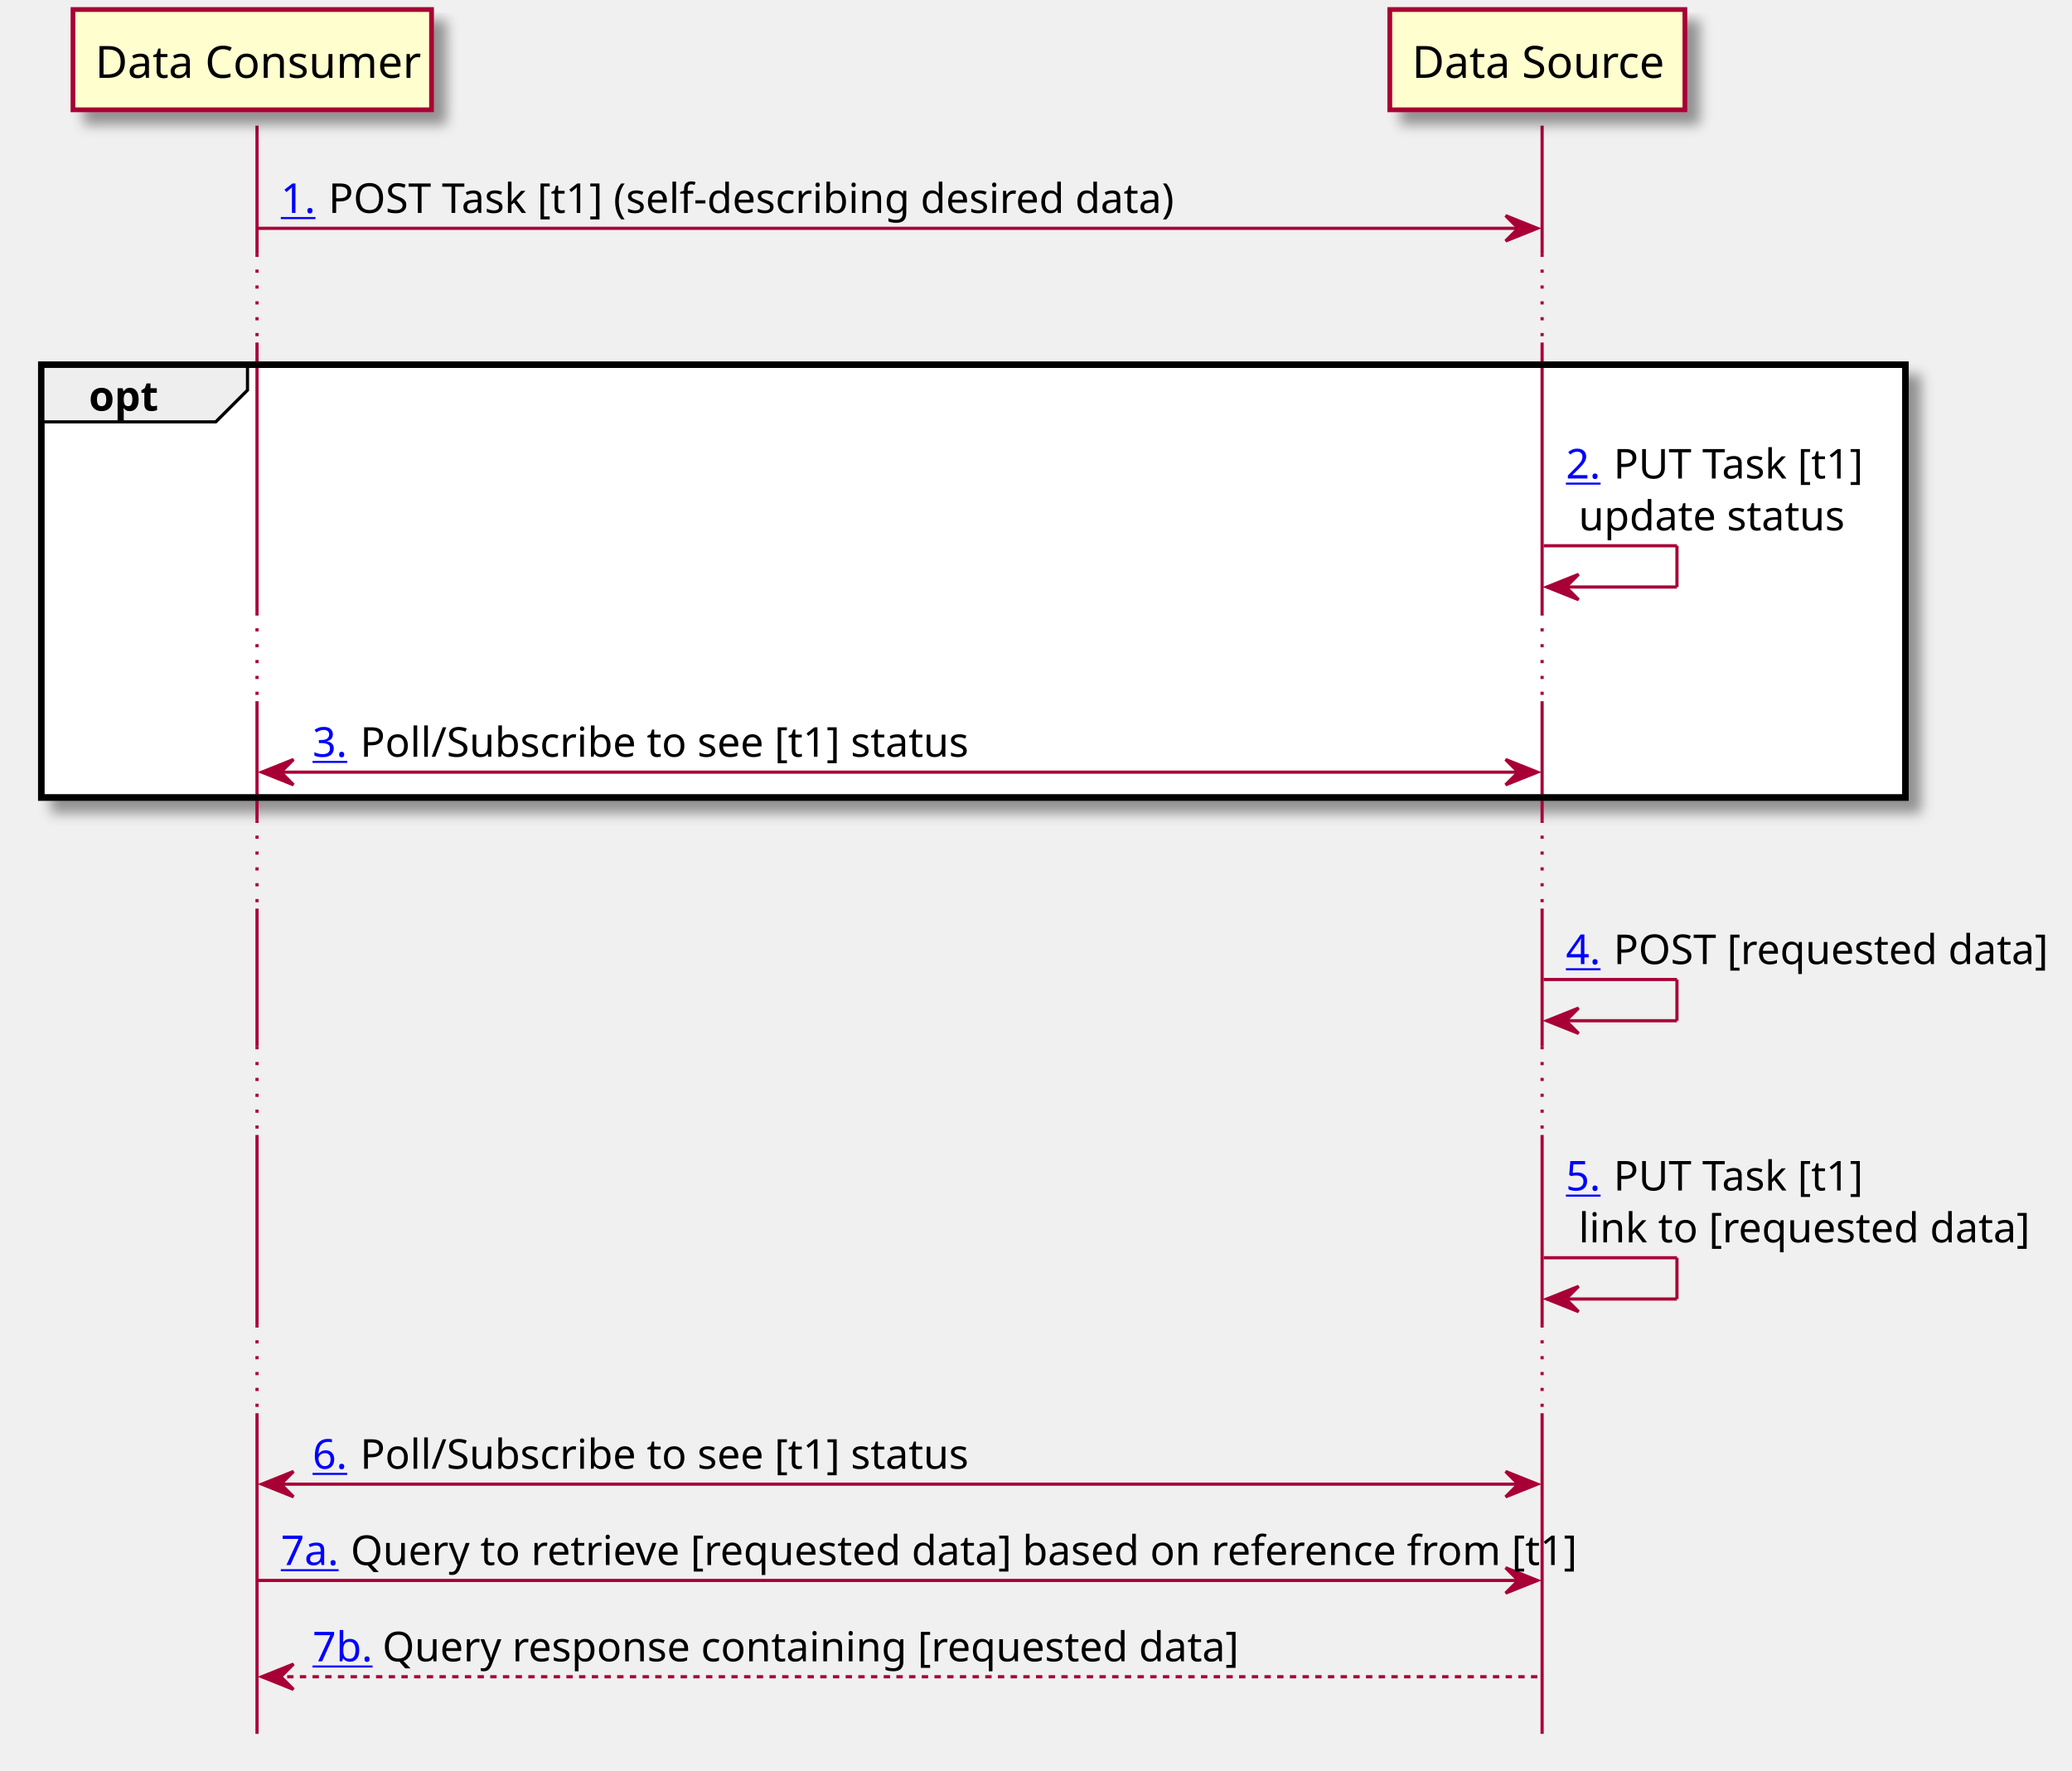
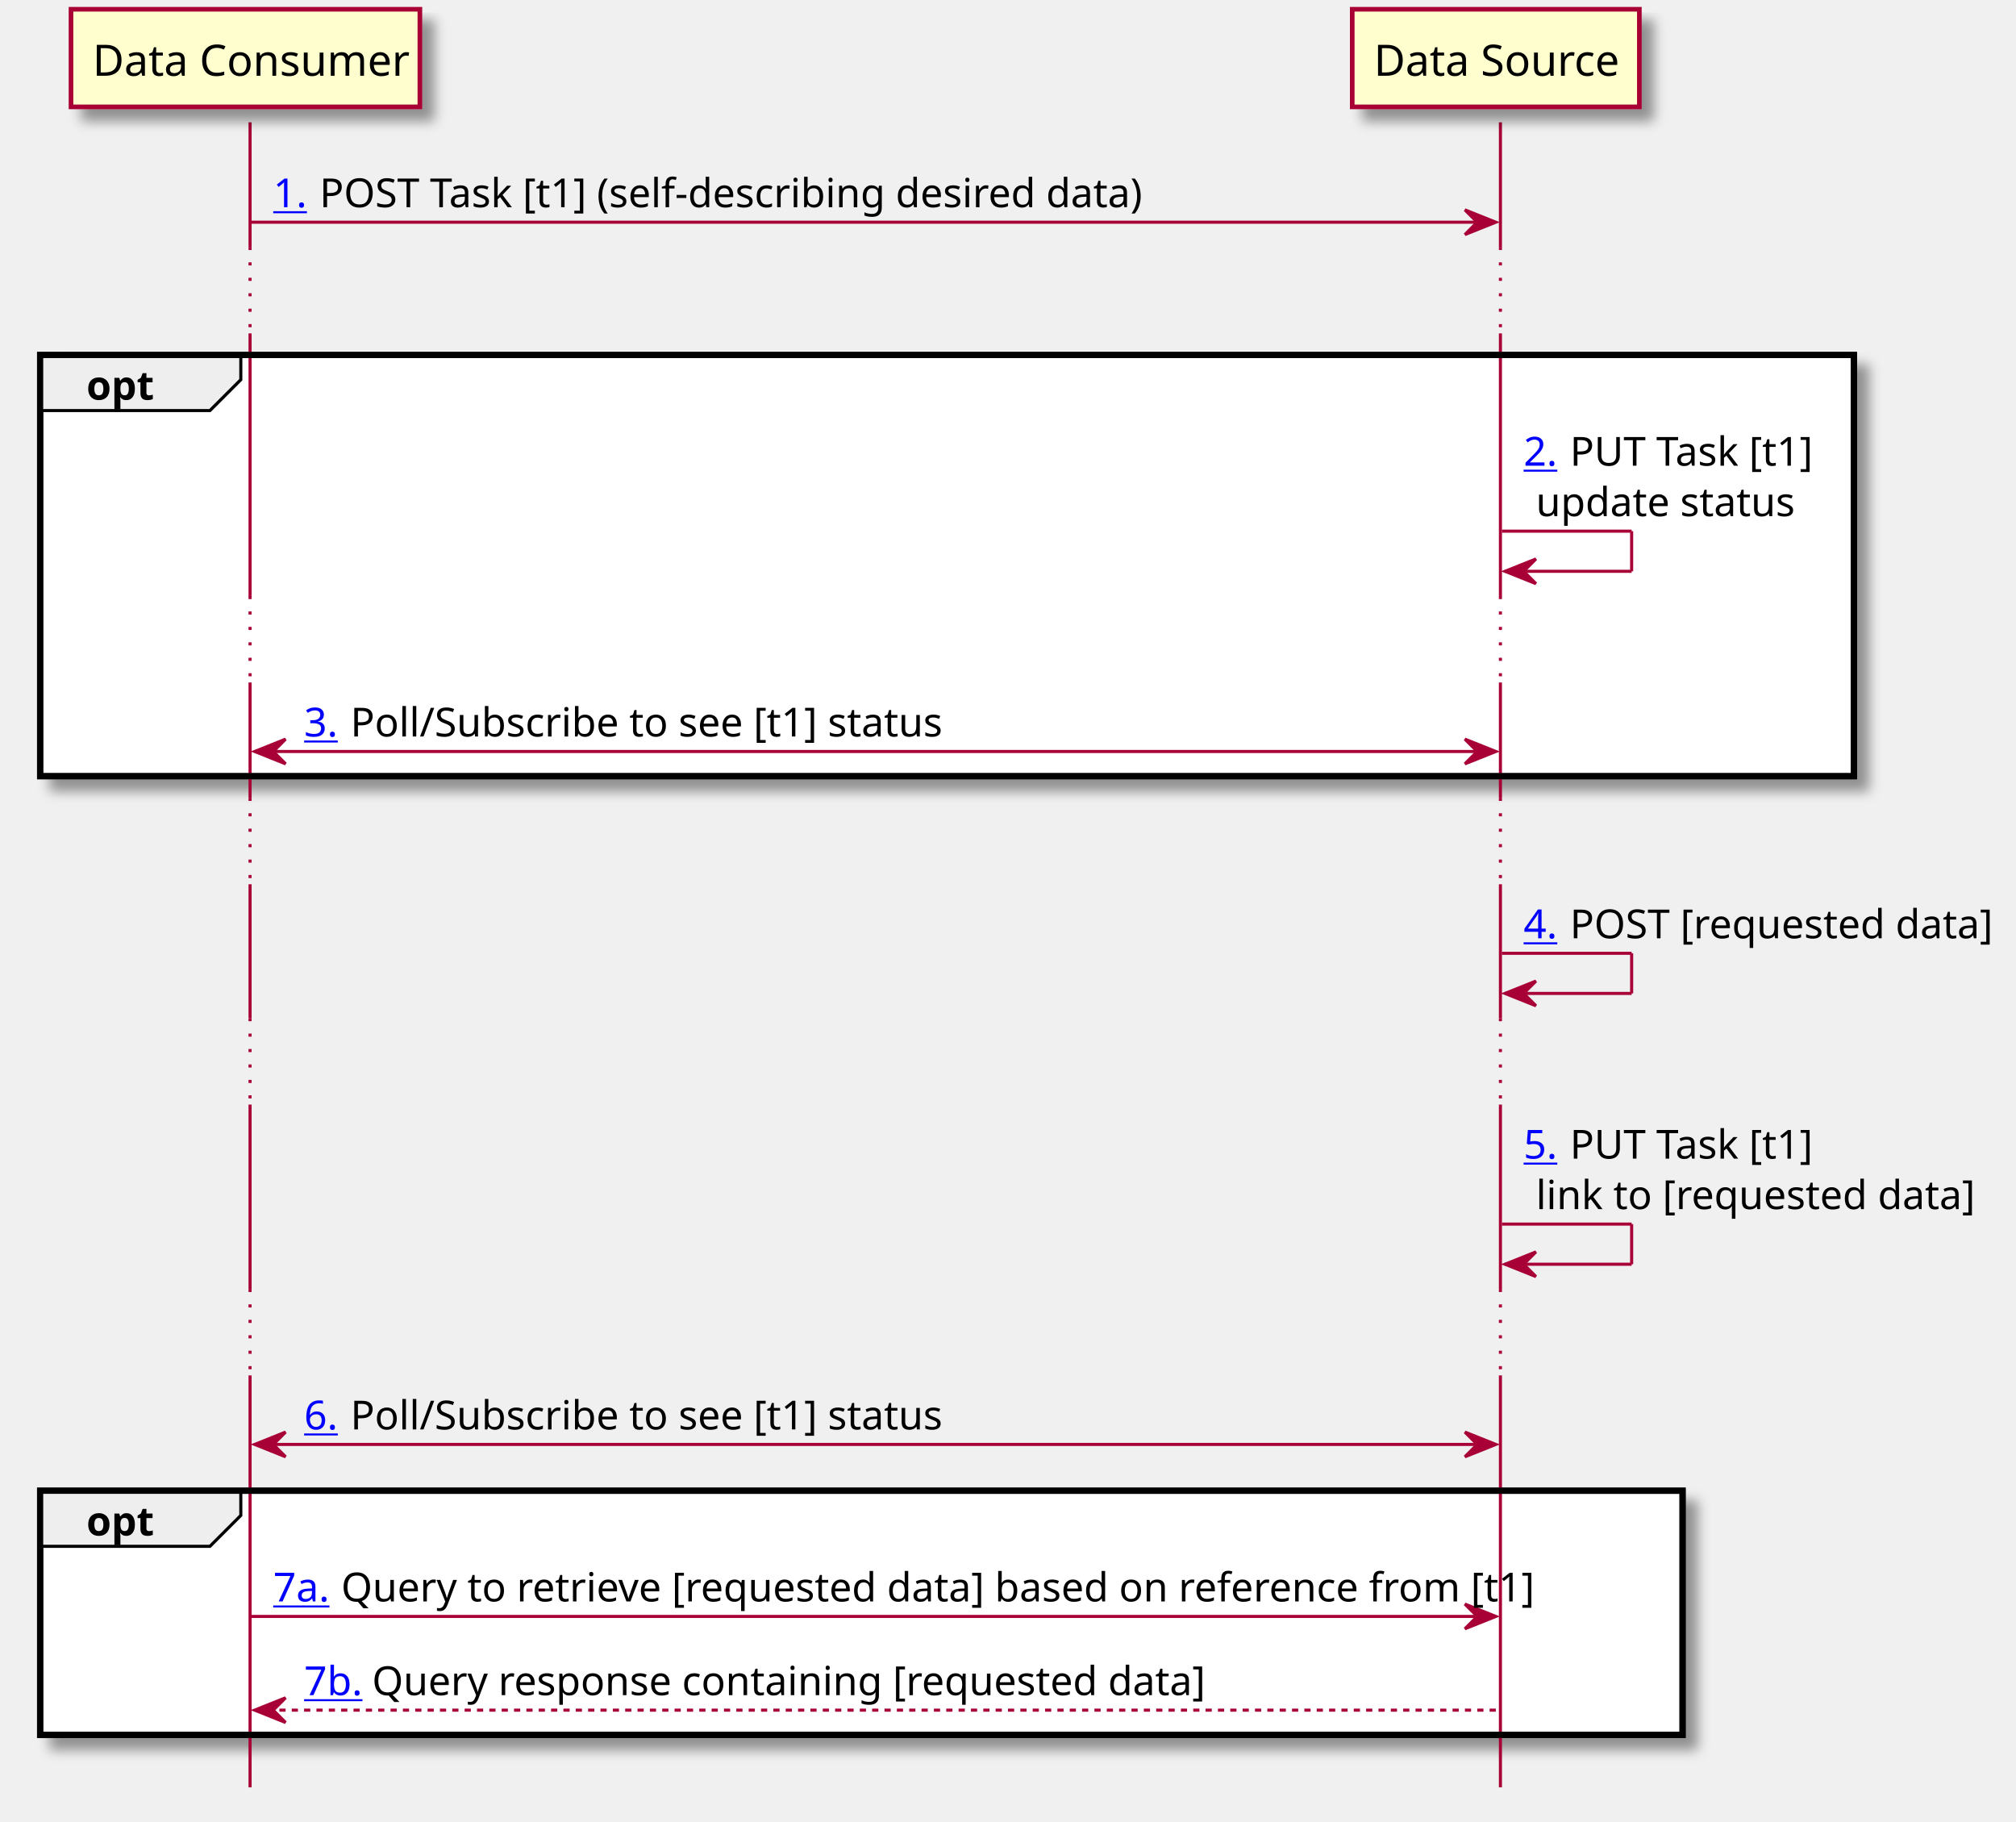
- <svg xmlns="http://www.w3.org/2000/svg" xmlns:xlink="http://www.w3.org/1999/xlink" contentScriptType="application/ecmascript" contentStyleType="text/css" height="558px" preserveAspectRatio="none" style="width:653px;height:558px;" version="1.1" viewBox="0 0 653 558" width="653px" zoomAndPan="magnify">
+ <svg xmlns="http://www.w3.org/2000/svg" xmlns:xlink="http://www.w3.org/1999/xlink" contentScriptType="application/ecmascript" contentStyleType="text/css" height="590px" preserveAspectRatio="none" style="width:653px;height:590px;" version="1.1" viewBox="0 0 653 590" width="653px" zoomAndPan="magnify">
  <defs>
-     <filter height="300%" id="f1xpm8wsk8e9wr" width="300%" x="-1" y="-1">
+     <filter height="300%" id="fv5fd1f0s215m" width="300%" x="-1" y="-1">
      <feGaussianBlur result="blurOut" stdDeviation="2.0" />
      <feColorMatrix in="blurOut" result="blurOut2" type="matrix" values="0 0 0 0 0 0 0 0 0 0 0 0 0 0 0 0 0 0 .4 0" />
      <feOffset dx="4.0" dy="4.0" in="blurOut2" result="blurOut3" />
      <feBlend in="SourceGraphic" in2="blurOut3" mode="normal" />
    </filter>
  </defs>
  <g>
-     <rect fill="#FFFFFF" filter="url(#f1xpm8wsk8e9wr)" height="136.406" style="stroke: #000000; stroke-width: 2.0;" width="587.5" x="13" y="114.961" />
+     <rect fill="#FFFFFF" filter="url(#fv5fd1f0s215m)" height="136.406" style="stroke: #000000; stroke-width: 2.0;" width="587.5" x="13" y="114.961" />
+     <rect fill="#FFFFFF" filter="url(#fv5fd1f0s215m)" height="79.055" style="stroke: #000000; stroke-width: 2.0;" width="532" x="13" y="482.773" />
    <line style="stroke: #A80036; stroke-width: 1.0;" x1="81" x2="81" y1="39.609" y2="79.961" />
    <line style="stroke: #A80036; stroke-width: 1.0; stroke-dasharray: 1.0,4.0;" x1="81" x2="81" y1="79.961" y2="107.961" />
    <line style="stroke: #A80036; stroke-width: 1.0;" x1="81" x2="81" y1="107.961" y2="193.016" />
    <line style="stroke: #A80036; stroke-width: 1.0; stroke-dasharray: 1.0,4.0;" x1="81" x2="81" y1="193.016" y2="221.016" />
    <line style="stroke: #A80036; stroke-width: 1.0;" x1="81" x2="81" y1="221.016" y2="258.367" />
    <line style="stroke: #A80036; stroke-width: 1.0; stroke-dasharray: 1.0,4.0;" x1="81" x2="81" y1="258.367" y2="286.367" />
    <line style="stroke: #A80036; stroke-width: 1.0;" x1="81" x2="81" y1="286.367" y2="329.719" />
    <line style="stroke: #A80036; stroke-width: 1.0; stroke-dasharray: 1.0,4.0;" x1="81" x2="81" y1="329.719" y2="357.719" />
    <line style="stroke: #A80036; stroke-width: 1.0;" x1="81" x2="81" y1="357.719" y2="417.422" />
    <line style="stroke: #A80036; stroke-width: 1.0; stroke-dasharray: 1.0,4.0;" x1="81" x2="81" y1="417.422" y2="445.422" />
-     <line style="stroke: #A80036; stroke-width: 1.0;" x1="81" x2="81" y1="445.422" y2="546.477" />
+     <line style="stroke: #A80036; stroke-width: 1.0;" x1="81" x2="81" y1="445.422" y2="578.828" />
    <line style="stroke: #A80036; stroke-width: 1.0;" x1="486" x2="486" y1="39.609" y2="79.961" />
    <line style="stroke: #A80036; stroke-width: 1.0; stroke-dasharray: 1.0,4.0;" x1="486" x2="486" y1="79.961" y2="107.961" />
    <line style="stroke: #A80036; stroke-width: 1.0;" x1="486" x2="486" y1="107.961" y2="193.016" />
    <line style="stroke: #A80036; stroke-width: 1.0; stroke-dasharray: 1.0,4.0;" x1="486" x2="486" y1="193.016" y2="221.016" />
    <line style="stroke: #A80036; stroke-width: 1.0;" x1="486" x2="486" y1="221.016" y2="258.367" />
    <line style="stroke: #A80036; stroke-width: 1.0; stroke-dasharray: 1.0,4.0;" x1="486" x2="486" y1="258.367" y2="286.367" />
    <line style="stroke: #A80036; stroke-width: 1.0;" x1="486" x2="486" y1="286.367" y2="329.719" />
    <line style="stroke: #A80036; stroke-width: 1.0; stroke-dasharray: 1.0,4.0;" x1="486" x2="486" y1="329.719" y2="357.719" />
    <line style="stroke: #A80036; stroke-width: 1.0;" x1="486" x2="486" y1="357.719" y2="417.422" />
    <line style="stroke: #A80036; stroke-width: 1.0; stroke-dasharray: 1.0,4.0;" x1="486" x2="486" y1="417.422" y2="445.422" />
-     <line style="stroke: #A80036; stroke-width: 1.0;" x1="486" x2="486" y1="445.422" y2="546.477" />
-     <rect fill="#FEFECE" filter="url(#f1xpm8wsk8e9wr)" height="31.609" style="stroke: #A80036; stroke-width: 1.5;" width="113" x="23" y="3" />
+     <line style="stroke: #A80036; stroke-width: 1.0;" x1="486" x2="486" y1="445.422" y2="578.828" />
+     <rect fill="#FEFECE" filter="url(#fv5fd1f0s215m)" height="31.609" style="stroke: #A80036; stroke-width: 1.5;" width="113" x="23" y="3" />
    <text fill="#000000" font-family="sans-serif" font-size="14" lengthAdjust="spacingAndGlyphs" textLength="99" x="30" y="24.533">Data Consumer</text>
-     <rect fill="#FEFECE" filter="url(#f1xpm8wsk8e9wr)" height="31.609" style="stroke: #A80036; stroke-width: 1.5;" width="93" x="438" y="3" />
+     <rect fill="#FEFECE" filter="url(#fv5fd1f0s215m)" height="31.609" style="stroke: #A80036; stroke-width: 1.5;" width="93" x="438" y="3" />
    <text fill="#000000" font-family="sans-serif" font-size="14" lengthAdjust="spacingAndGlyphs" textLength="79" x="445" y="24.533">Data Source</text>
    <polygon fill="#A80036" points="474.5,67.961,484.5,71.961,474.5,75.961,478.5,71.961" style="stroke: #A80036; stroke-width: 1.0;" />
    <line style="stroke: #A80036; stroke-width: 1.0;" x1="81.5" x2="480.5" y1="71.961" y2="71.961" />
    <a href="#task1" target="_top" title="#task1" xlink:actuate="onRequest" xlink:href="#task1" xlink:show="new" xlink:title="#task1" xlink:type="simple">
      <text fill="#0000FF" font-family="sans-serif" font-size="13" lengthAdjust="spacingAndGlyphs" text-decoration="underline" textLength="11" x="88.5" y="67.105">1.</text>
    </a>
    <text fill="#000000" font-family="sans-serif" font-size="13" lengthAdjust="spacingAndGlyphs" textLength="260" x="103.5" y="67.105">POST Task [t1] (self-describing desired data)</text>
    <path d="M13,114.961 L78,114.961 L78,122.961 L68,132.961 L13,132.961 L13,114.961 " fill="#EEEEEE" style="stroke: #000000; stroke-width: 1.0;" />
    <rect fill="none" height="136.406" style="stroke: #000000; stroke-width: 2.0;" width="587.5" x="13" y="114.961" />
    <text fill="#000000" font-family="sans-serif" font-size="13" font-weight="bold" lengthAdjust="spacingAndGlyphs" textLength="20" x="28" y="129.456">opt</text>
    <line style="stroke: #A80036; stroke-width: 1.0;" x1="486.5" x2="528.5" y1="172.016" y2="172.016" />
    <line style="stroke: #A80036; stroke-width: 1.0;" x1="528.5" x2="528.5" y1="172.016" y2="185.016" />
    <line style="stroke: #A80036; stroke-width: 1.0;" x1="487.5" x2="528.5" y1="185.016" y2="185.016" />
    <polygon fill="#A80036" points="497.5,181.016,487.5,185.016,497.5,189.016,493.5,185.016" style="stroke: #A80036; stroke-width: 1.0;" />
    <a href="#task2" target="_top" title="#task2" xlink:actuate="onRequest" xlink:href="#task2" xlink:show="new" xlink:title="#task2" xlink:type="simple">
      <text fill="#0000FF" font-family="sans-serif" font-size="13" lengthAdjust="spacingAndGlyphs" text-decoration="underline" textLength="11" x="493.5" y="150.808">2.</text>
    </a>
    <text fill="#000000" font-family="sans-serif" font-size="13" lengthAdjust="spacingAndGlyphs" textLength="80" x="508.5" y="150.808">PUT Task [t1]</text>
    <text fill="#000000" font-family="sans-serif" font-size="13" lengthAdjust="spacingAndGlyphs" textLength="79" x="497.5" y="167.159">update status</text>
    <polygon fill="#A80036" points="92.5,239.367,82.5,243.367,92.5,247.367,88.5,243.367" style="stroke: #A80036; stroke-width: 1.0;" />
    <polygon fill="#A80036" points="474.5,239.367,484.5,243.367,474.5,247.367,478.5,243.367" style="stroke: #A80036; stroke-width: 1.0;" />
    <line style="stroke: #A80036; stroke-width: 1.0;" x1="86.5" x2="480.5" y1="243.367" y2="243.367" />
    <a href="#task3" target="_top" title="#task3" xlink:actuate="onRequest" xlink:href="#task3" xlink:show="new" xlink:title="#task3" xlink:type="simple">
      <text fill="#0000FF" font-family="sans-serif" font-size="13" lengthAdjust="spacingAndGlyphs" text-decoration="underline" textLength="11" x="98.5" y="238.511">3.</text>
    </a>
    <text fill="#000000" font-family="sans-serif" font-size="13" lengthAdjust="spacingAndGlyphs" textLength="187" x="113.5" y="238.511">Poll/Subscribe to see [t1] status</text>
    <line style="stroke: #A80036; stroke-width: 1.0;" x1="486.5" x2="528.5" y1="308.719" y2="308.719" />
    <line style="stroke: #A80036; stroke-width: 1.0;" x1="528.5" x2="528.5" y1="308.719" y2="321.719" />
    <line style="stroke: #A80036; stroke-width: 1.0;" x1="487.5" x2="528.5" y1="321.719" y2="321.719" />
    <polygon fill="#A80036" points="497.5,317.719,487.5,321.719,497.5,325.719,493.5,321.719" style="stroke: #A80036; stroke-width: 1.0;" />
    <a href="#task4" target="_top" title="#task4" xlink:actuate="onRequest" xlink:href="#task4" xlink:show="new" xlink:title="#task4" xlink:type="simple">
      <text fill="#0000FF" font-family="sans-serif" font-size="13" lengthAdjust="spacingAndGlyphs" text-decoration="underline" textLength="11" x="493.5" y="303.862">4.</text>
    </a>
    <text fill="#000000" font-family="sans-serif" font-size="13" lengthAdjust="spacingAndGlyphs" textLength="133" x="508.5" y="303.862">POST [requested data]</text>
    <line style="stroke: #A80036; stroke-width: 1.0;" x1="486.5" x2="528.5" y1="396.422" y2="396.422" />
    <line style="stroke: #A80036; stroke-width: 1.0;" x1="528.5" x2="528.5" y1="396.422" y2="409.422" />
    <line style="stroke: #A80036; stroke-width: 1.0;" x1="487.5" x2="528.5" y1="409.422" y2="409.422" />
    <polygon fill="#A80036" points="497.5,405.422,487.5,409.422,497.5,413.422,493.5,409.422" style="stroke: #A80036; stroke-width: 1.0;" />
    <a href="#task5" target="_top" title="#task5" xlink:actuate="onRequest" xlink:href="#task5" xlink:show="new" xlink:title="#task5" xlink:type="simple">
      <text fill="#0000FF" font-family="sans-serif" font-size="13" lengthAdjust="spacingAndGlyphs" text-decoration="underline" textLength="11" x="493.5" y="375.214">5.</text>
    </a>
    <text fill="#000000" font-family="sans-serif" font-size="13" lengthAdjust="spacingAndGlyphs" textLength="80" x="508.5" y="375.214">PUT Task [t1]</text>
    <text fill="#000000" font-family="sans-serif" font-size="13" lengthAdjust="spacingAndGlyphs" textLength="133" x="497.5" y="391.565">link to [requested data]</text>
    <polygon fill="#A80036" points="92.5,463.773,82.5,467.773,92.5,471.773,88.5,467.773" style="stroke: #A80036; stroke-width: 1.0;" />
    <polygon fill="#A80036" points="474.5,463.773,484.5,467.773,474.5,471.773,478.5,467.773" style="stroke: #A80036; stroke-width: 1.0;" />
    <line style="stroke: #A80036; stroke-width: 1.0;" x1="86.5" x2="480.5" y1="467.773" y2="467.773" />
    <a href="#task6" target="_top" title="#task6" xlink:actuate="onRequest" xlink:href="#task6" xlink:show="new" xlink:title="#task6" xlink:type="simple">
      <text fill="#0000FF" font-family="sans-serif" font-size="13" lengthAdjust="spacingAndGlyphs" text-decoration="underline" textLength="11" x="98.5" y="462.917">6.</text>
    </a>
    <text fill="#000000" font-family="sans-serif" font-size="13" lengthAdjust="spacingAndGlyphs" textLength="187" x="113.5" y="462.917">Poll/Subscribe to see [t1] status</text>
-     <polygon fill="#A80036" points="474.5,494.125,484.5,498.125,474.5,502.125,478.5,498.125" style="stroke: #A80036; stroke-width: 1.0;" />
-     <line style="stroke: #A80036; stroke-width: 1.0;" x1="81.5" x2="480.5" y1="498.125" y2="498.125" />
+     <path d="M13,482.773 L78,482.773 L78,490.773 L68,500.773 L13,500.773 L13,482.773 " fill="#EEEEEE" style="stroke: #000000; stroke-width: 1.0;" />
+     <rect fill="none" height="79.055" style="stroke: #000000; stroke-width: 2.0;" width="532" x="13" y="482.773" />
+     <text fill="#000000" font-family="sans-serif" font-size="13" font-weight="bold" lengthAdjust="spacingAndGlyphs" textLength="20" x="28" y="497.269">opt</text>
+     <polygon fill="#A80036" points="474.5,519.477,484.5,523.477,474.5,527.477,478.5,523.477" style="stroke: #A80036; stroke-width: 1.0;" />
+     <line style="stroke: #A80036; stroke-width: 1.0;" x1="81.5" x2="480.5" y1="523.477" y2="523.477" />
    <a href="#task7" target="_top" title="#task7" xlink:actuate="onRequest" xlink:href="#task7" xlink:show="new" xlink:title="#task7" xlink:type="simple">
-       <text fill="#0000FF" font-family="sans-serif" font-size="13" lengthAdjust="spacingAndGlyphs" text-decoration="underline" textLength="18" x="88.5" y="493.269">7a.</text>
+       <text fill="#0000FF" font-family="sans-serif" font-size="13" lengthAdjust="spacingAndGlyphs" text-decoration="underline" textLength="18" x="88.5" y="518.62">7a.</text>
    </a>
-     <text fill="#000000" font-family="sans-serif" font-size="13" lengthAdjust="spacingAndGlyphs" textLength="359" x="110.5" y="493.269">Query to retrieve [requested data] based on reference from [t1]</text>
-     <polygon fill="#A80036" points="92.5,524.477,82.5,528.477,92.5,532.477,88.5,528.477" style="stroke: #A80036; stroke-width: 1.0;" />
-     <line style="stroke: #A80036; stroke-width: 1.0; stroke-dasharray: 2.0,2.0;" x1="86.5" x2="485.5" y1="528.477" y2="528.477" />
+     <text fill="#000000" font-family="sans-serif" font-size="13" lengthAdjust="spacingAndGlyphs" textLength="359" x="110.5" y="518.62">Query to retrieve [requested data] based on reference from [t1]</text>
+     <polygon fill="#A80036" points="92.5,549.828,82.5,553.828,92.5,557.828,88.5,553.828" style="stroke: #A80036; stroke-width: 1.0;" />
+     <line style="stroke: #A80036; stroke-width: 1.0; stroke-dasharray: 2.0,2.0;" x1="86.5" x2="485.5" y1="553.828" y2="553.828" />
    <a href="#task7" target="_top" title="#task7" xlink:actuate="onRequest" xlink:href="#task7" xlink:show="new" xlink:title="#task7" xlink:type="simple">
-       <text fill="#0000FF" font-family="sans-serif" font-size="13" lengthAdjust="spacingAndGlyphs" text-decoration="underline" textLength="18" x="98.5" y="523.62">7b.</text>
+       <text fill="#0000FF" font-family="sans-serif" font-size="13" lengthAdjust="spacingAndGlyphs" text-decoration="underline" textLength="18" x="98.5" y="548.972">7b.</text>
    </a>
-     <text fill="#000000" font-family="sans-serif" font-size="13" lengthAdjust="spacingAndGlyphs" textLength="253" x="120.5" y="523.62">Query response containing [requested data]</text>
+     <text fill="#000000" font-family="sans-serif" font-size="13" lengthAdjust="spacingAndGlyphs" textLength="253" x="120.5" y="548.972">Query response containing [requested data]</text>
  </g>
</svg>
